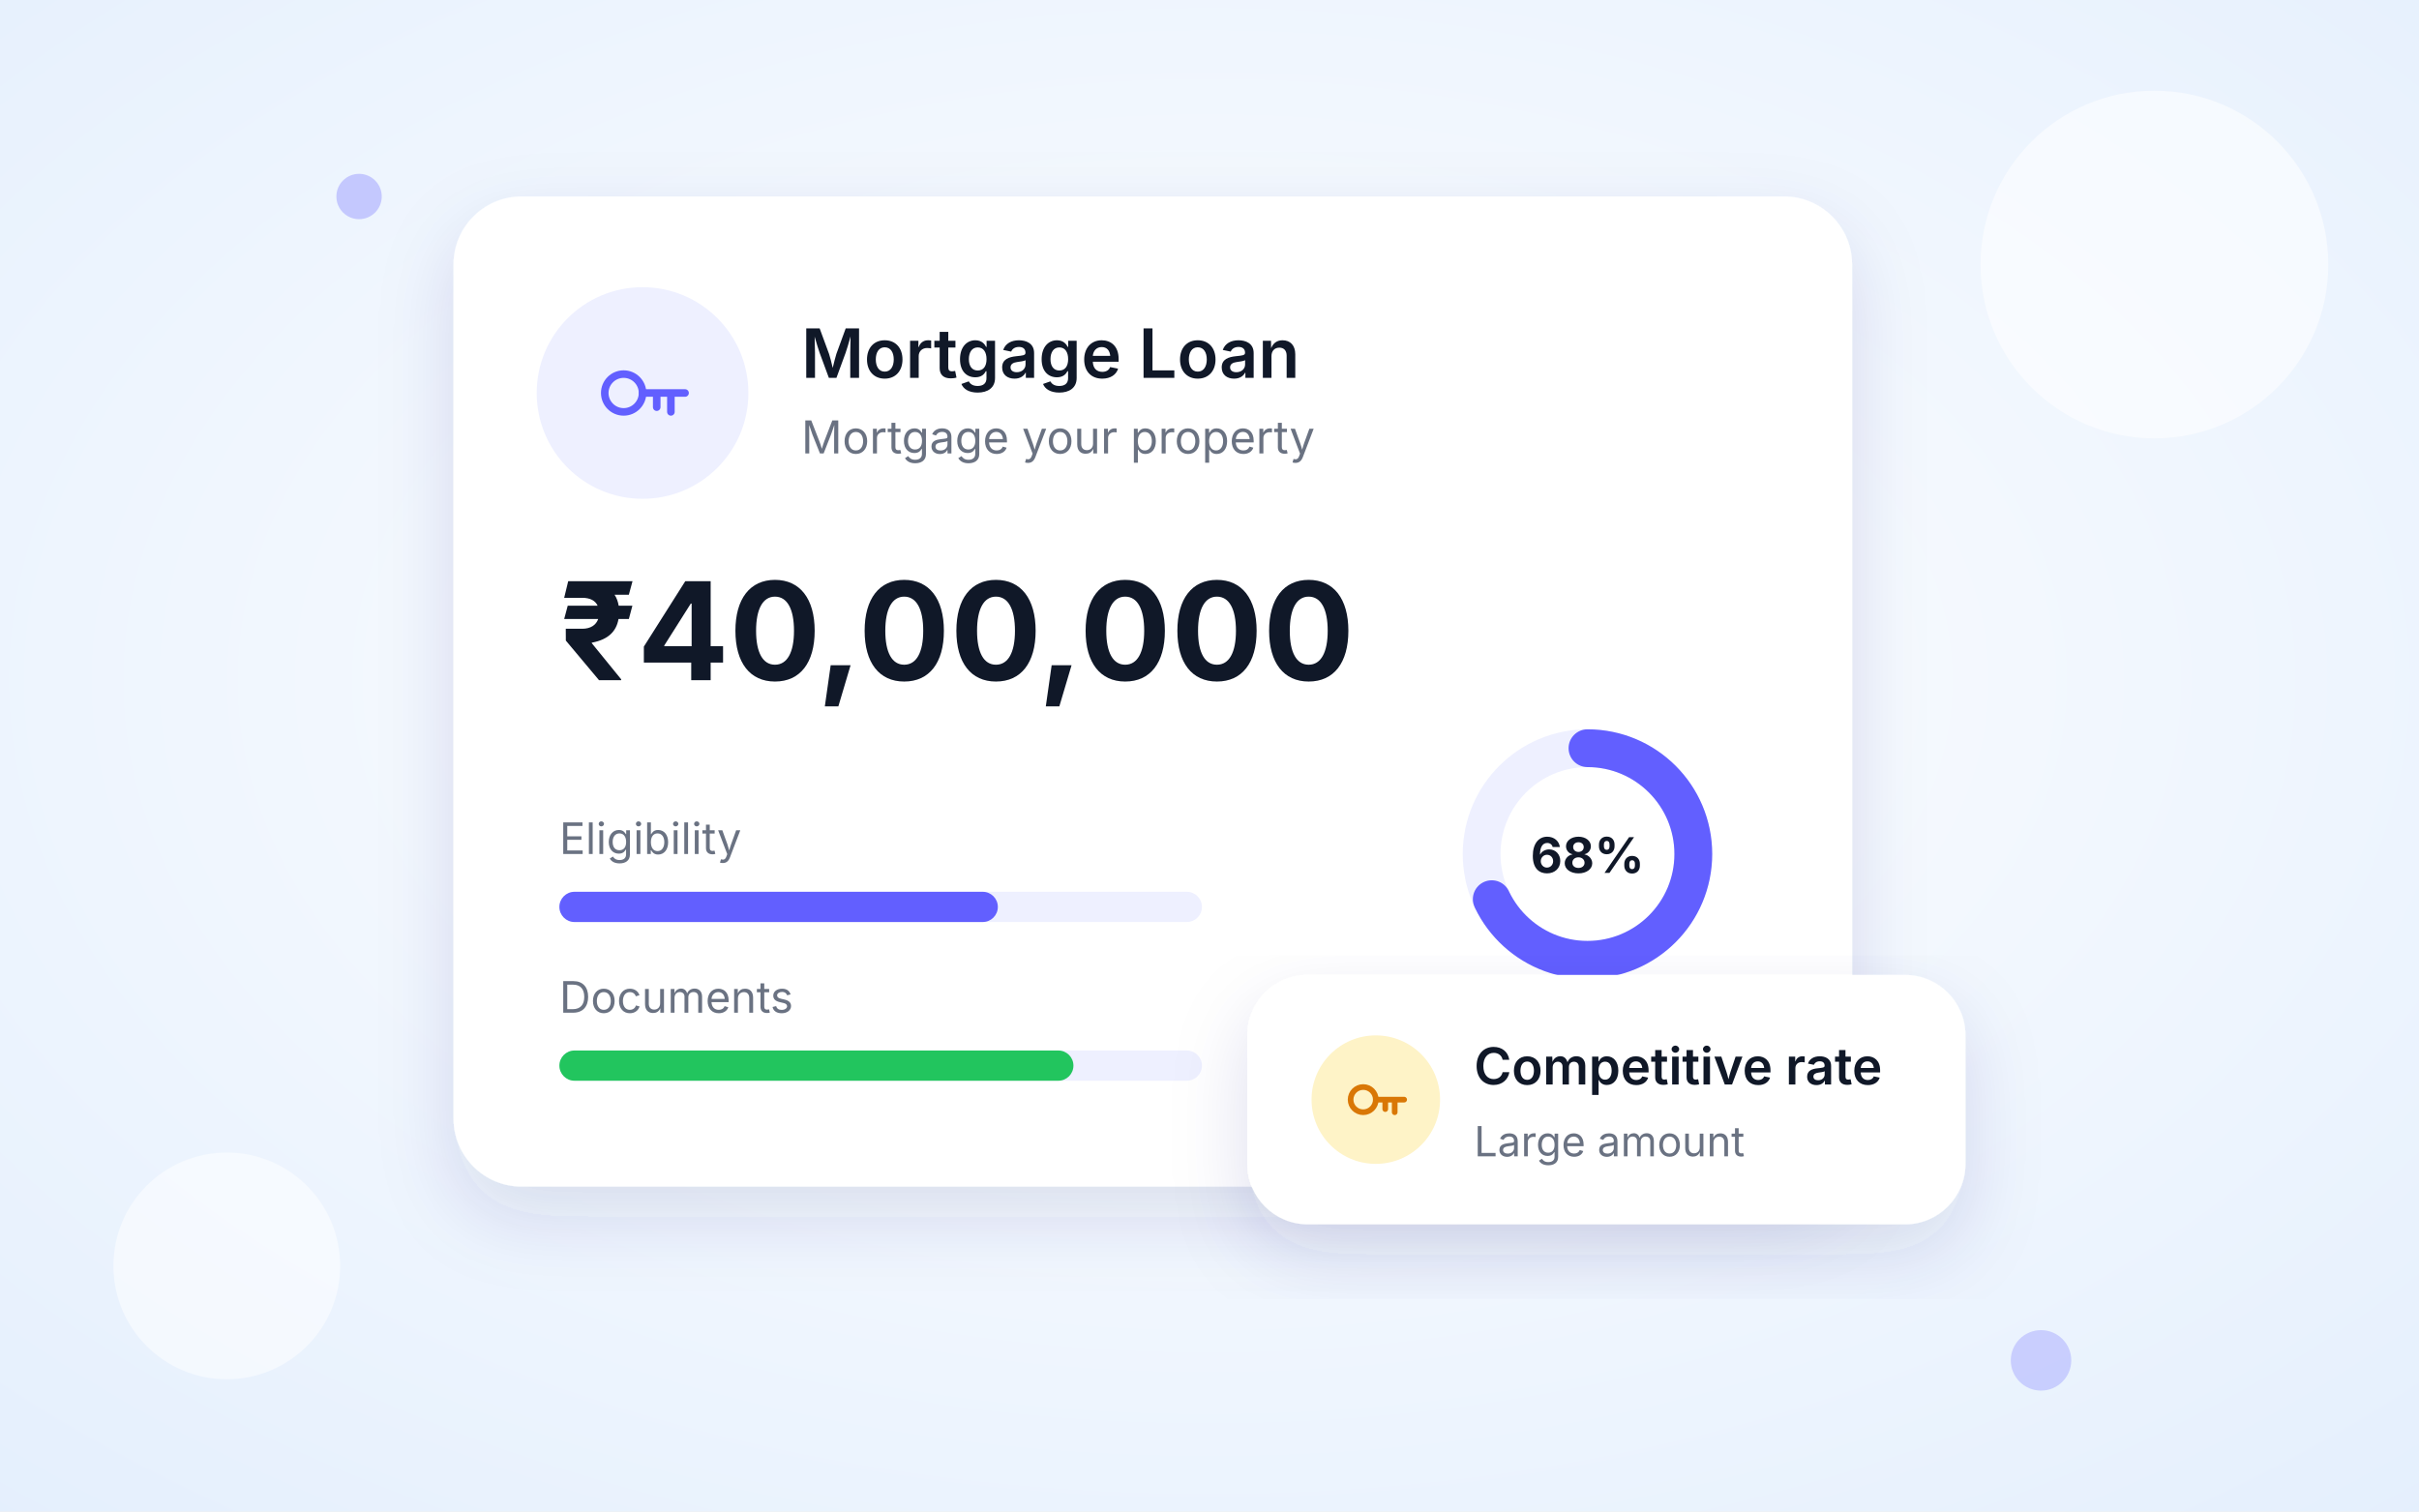
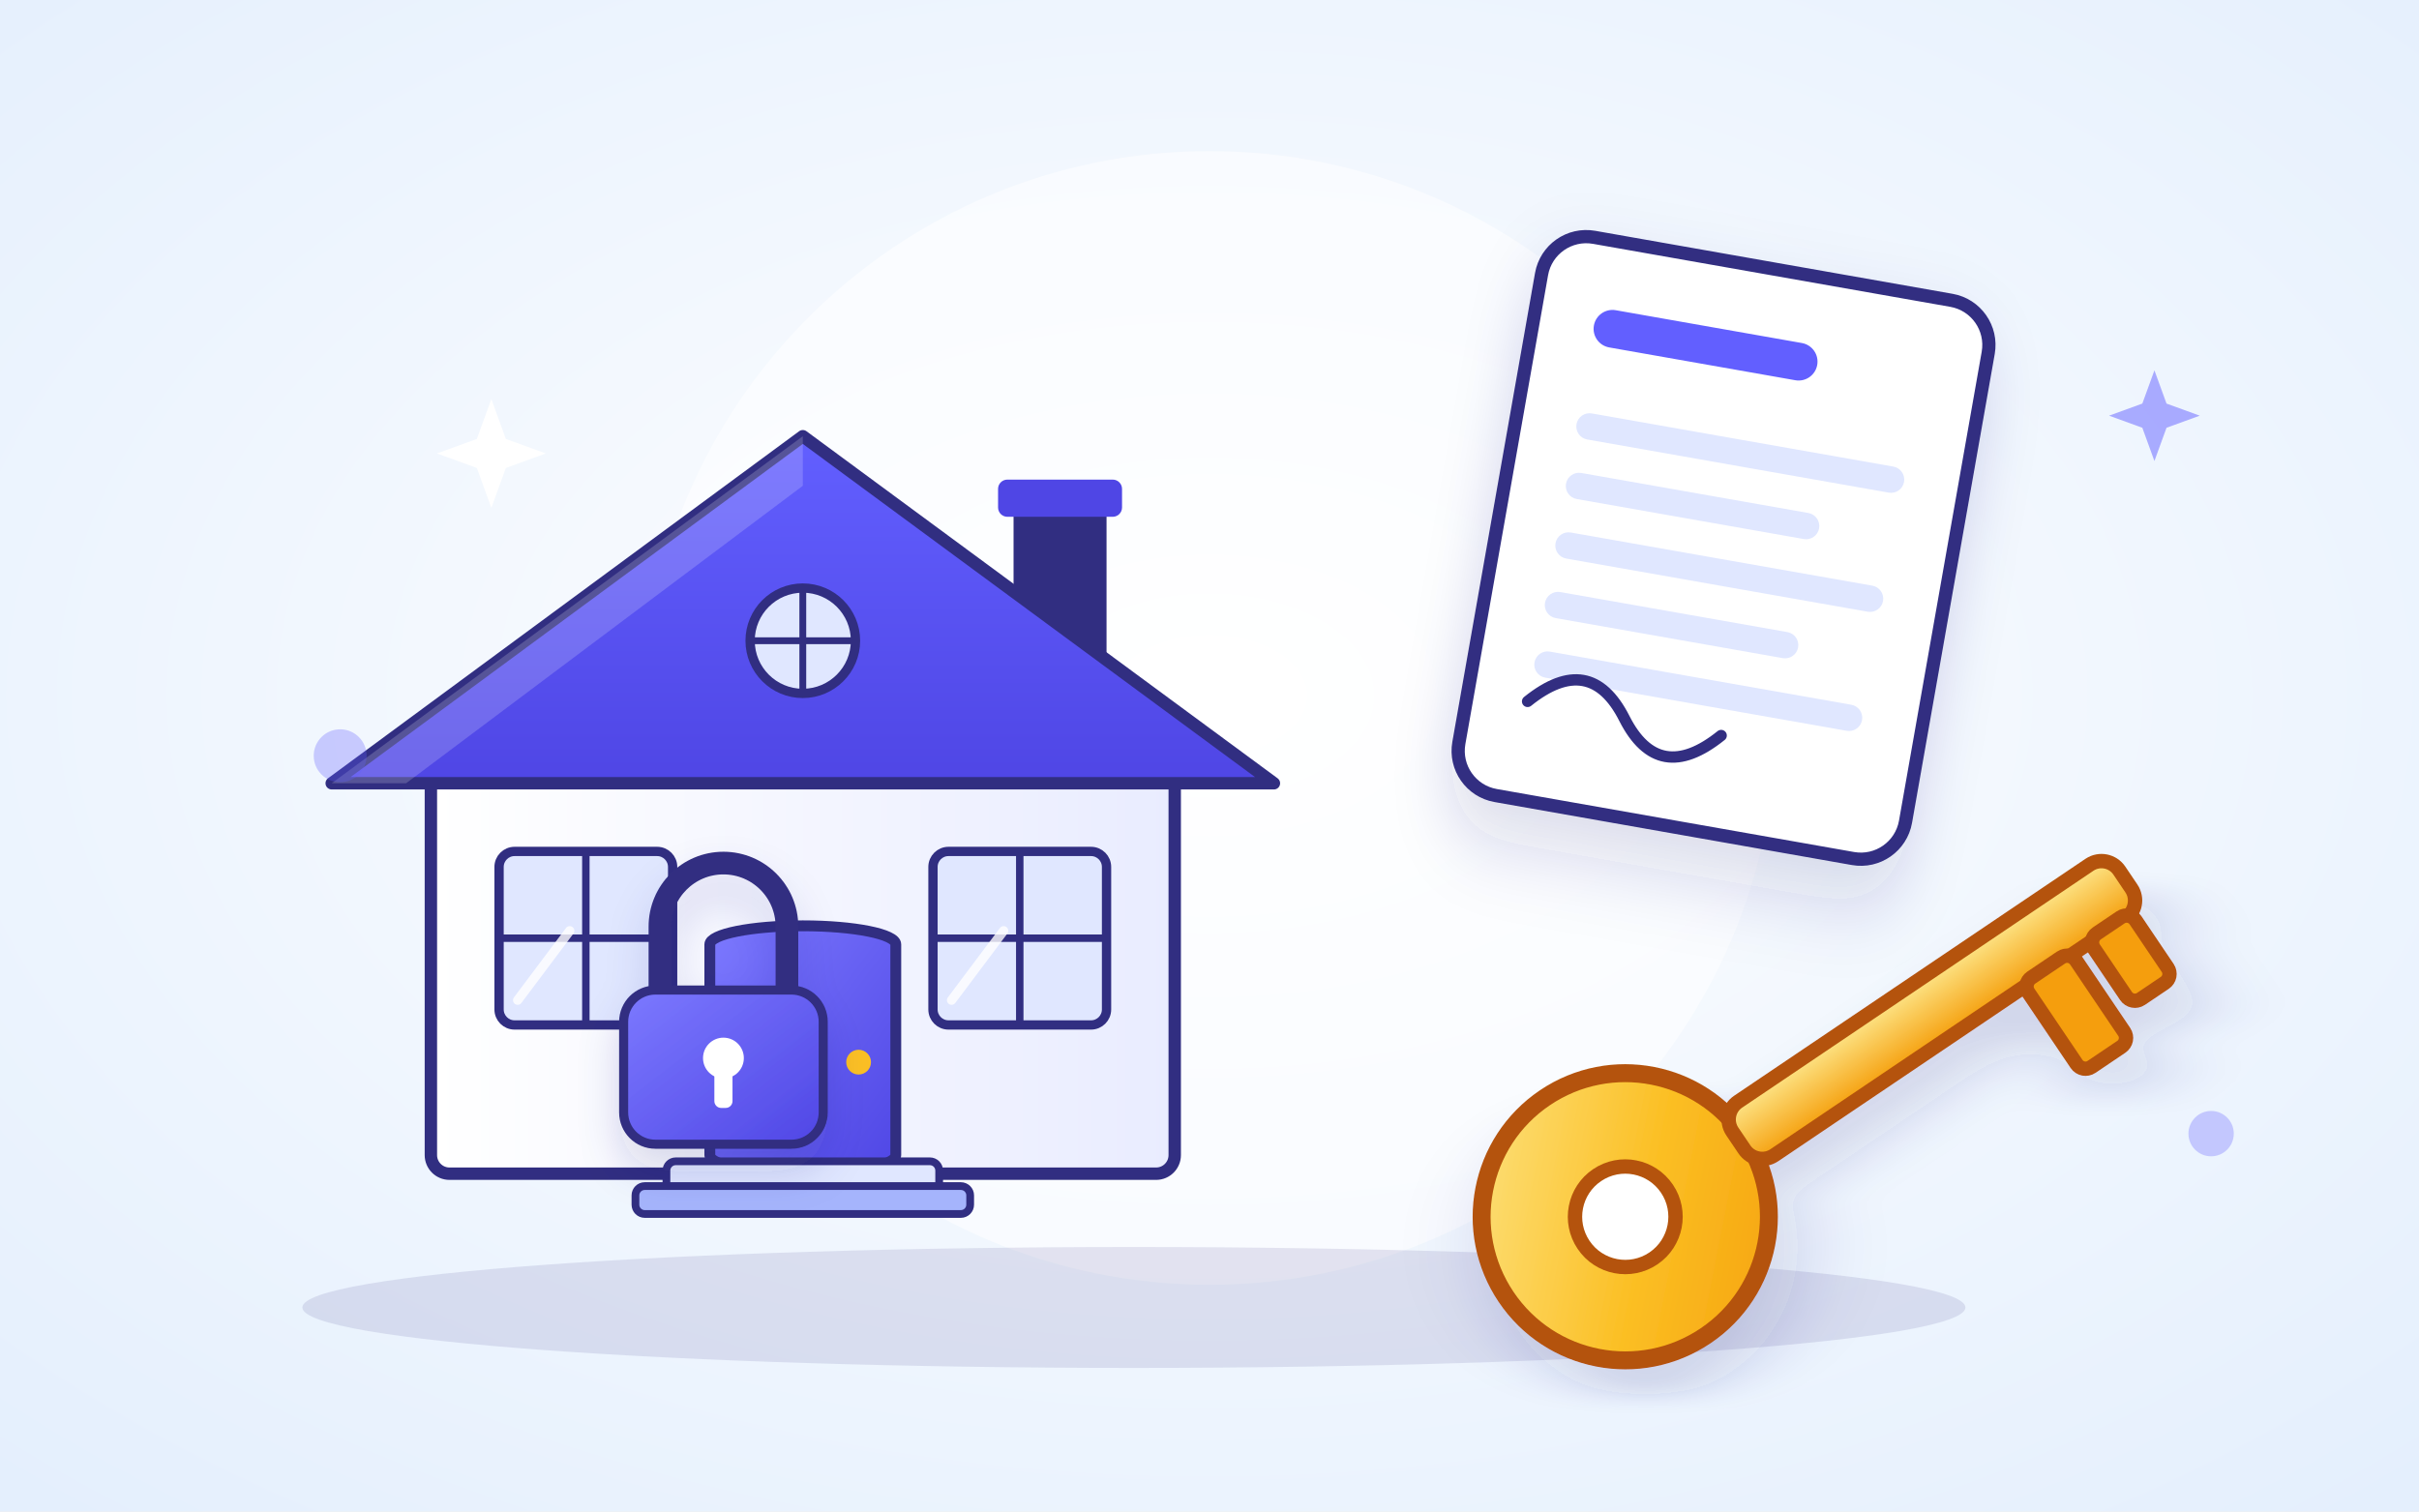
<svg xmlns="http://www.w3.org/2000/svg" viewBox="0 0 640 400" preserveAspectRatio="xMidYMid slice">
  <defs>
-     <radialGradient id="b" cx="50%" cy="45%" r="75%">
-       <stop offset="0" stop-color="#FFFFFF" />
+     <radialGradient id="bg" cx="50%" cy="46%" r="72%">
+       <stop offset="0" stop-color="#fff" />
      <stop offset="1" stop-color="#E4EFFD" />
    </radialGradient>
-     <filter id="s" x="-20%" y="-20%" width="140%" height="150%">
-       <feDropShadow dx="0" dy="8" stdDeviation="10" flood-color="#312E81" flood-opacity=".13" />
+     <linearGradient id="roof" x1="0" y1="0" x2="0" y2="1">
+       <stop offset="0" stop-color="#625FFF" />
+       <stop offset="1" stop-color="#4F46E5" />
+     </linearGradient>
+     <linearGradient id="wall" x1="0" y1="0" x2="1" y2="0">
+       <stop offset="0" stop-color="#fff" />
+       <stop offset="1" stop-color="#E9ECFF" />
+     </linearGradient>
+     <linearGradient id="gold" x1="0" y1="0" x2="0" y2="1">
+       <stop offset="0" stop-color="#FDE68A" />
+       <stop offset="1" stop-color="#F59E0B" />
+     </linearGradient>
+     <linearGradient id="goldH" x1="0" y1="0" x2="1" y2="1">
+       <stop offset="0" stop-color="#FDE68A" />
+       <stop offset=".55" stop-color="#FBBF24" />
+       <stop offset="1" stop-color="#F59E0B" />
+     </linearGradient>
+     <linearGradient id="ind" x1="0" y1="0" x2="1" y2="1">
+       <stop offset="0" stop-color="#7C79FF" />
+       <stop offset="1" stop-color="#4F46E5" />
+     </linearGradient>
+     <linearGradient id="leaf" x1="0" y1="0" x2="0" y2="1">
+       <stop offset="0" stop-color="#4ADE80" />
+       <stop offset="1" stop-color="#22C55E" />
+     </linearGradient>
+     <filter id="sh" x="-30%" y="-30%" width="160%" height="170%">
+       <feDropShadow dx="0" dy="10" stdDeviation="9" flood-color="#312E81" flood-opacity=".16" />
+     </filter>
+     <filter id="sh2" x="-30%" y="-30%" width="160%" height="170%">
+       <feDropShadow dx="0" dy="4" stdDeviation="4" flood-color="#312E81" flood-opacity=".18" />
    </filter>
  </defs>
-   <rect width="640" height="400" fill="url(#b)" />
-   <circle cx="570" cy="70" r="46" fill="#fff" opacity=".55" />
-   <circle cx="60" cy="335" r="30" fill="#fff" opacity=".5" />
-   <circle cx="540" cy="360" r="8" fill="#625FFF" opacity=".25" />
-   <circle cx="95" cy="52" r="6" fill="#625FFF" opacity=".3" />
-   <rect x="120" y="52" width="370" height="262" rx="18" fill="#fff" filter="url(#s)" />
-   <circle cx="170" cy="104" r="28" fill="#EEF0FF" />
-   <g transform="translate(155.0 89.0) scale(1.25)" fill="none" stroke="#625FFF" stroke-width="1.6" stroke-linecap="round" stroke-linejoin="round">
-     <circle cx="8" cy="12" r="4" />
-     <path d="M12 12h9M18 12v4M15 12v3" />
+   <rect width="640" height="400" fill="url(#bg)" />
+   <circle cx="320" cy="190" r="150" fill="#fff" opacity=".55" />
+   <ellipse cx="300" cy="346" rx="220" ry="16" fill="#312E81" opacity="0.12" />
+   <g transform="translate(-50 40) scale(0.82)">
+     <rect x="200" y="190" width="240" height="140" rx="6" fill="url(#wall)" stroke="#312E81" stroke-width="4" stroke-linejoin="round" />
+     <rect x="388" y="112" width="30" height="62" rx="3" fill="#312E81" />
+     <rect x="383" y="106" width="40" height="12" rx="3" fill="#4F46E5" />
+     <polygon points="168,204 320,92 472,204" fill="url(#roof)" stroke="#312E81" stroke-width="4" stroke-linejoin="round" />
+     <polygon points="168,204 320,92 320,108 192,204" fill="#fff" opacity=".18" />
+     <circle cx="320" cy="158" r="17" fill="#E0E7FF" stroke="#312E81" stroke-width="3" />
+     <path d="M320 141v34M303 158h34" stroke="#312E81" stroke-width="2.2" />
+     <rect x="222" y="226" width="56" height="56" rx="5" fill="#E0E7FF" stroke="#312E81" stroke-width="3" />
+     <path d="M250.0 226v56M222 254.0h56" stroke="#312E81" stroke-width="2.4" />
+     <path d="M228 274l16.8 -22.4" stroke="#fff" stroke-width="3" stroke-linecap="round" opacity=".8" />
+     <rect x="362" y="226" width="56" height="56" rx="5" fill="#E0E7FF" stroke="#312E81" stroke-width="3" />
+     <path d="M390.0 226v56M362 254.0h56" stroke="#312E81" stroke-width="2.4" />
+     <path d="M368 274l16.8 -22.4" stroke="#fff" stroke-width="3" stroke-linecap="round" opacity=".8" />
+     <rect x="290" y="250" width="60" height="80" rx="30" ry="6" fill="url(#ind)" stroke="#312E81" stroke-width="3.5" />
+     <circle cx="338" cy="294" r="4" fill="#FBBF24" />
+     <rect x="276" y="326" width="88" height="10" rx="3" fill="#E0E7FF" stroke="#312E81" stroke-width="2.5" />
+     <rect x="266" y="334" width="108" height="9" rx="3" fill="#A5B4FC" stroke="#312E81" stroke-width="2.5" />
  </g>
-   <text x="212" y="100" font-family="Geist,Inter,Arial,sans-serif" font-size="18" font-weight="600" fill="#101828" text-anchor="start">Mortgage Loan</text>
-   <text x="212" y="120" font-family="Geist,Inter,Arial,sans-serif" font-size="12" font-weight="400" fill="#6A7282" text-anchor="start">Mortgage your property</text>
-   <text x="148" y="180" font-family="Geist,Inter,Arial,sans-serif" font-size="36" font-weight="700" fill="#101828" text-anchor="start">₹40,00,000</text>
-   <circle cx="420" cy="226" r="28" fill="none" stroke="#EEF0FF" stroke-width="10" />
-   <circle cx="420" cy="226" r="28" fill="none" stroke="#625FFF" stroke-width="10" stroke-linecap="round" stroke-dasharray="119.6 175.9" transform="rotate(-90 420 226)" />
-   <text x="420" y="231" font-family="Geist,Inter,Arial,sans-serif" font-size="13" font-weight="700" fill="#101828" text-anchor="middle">68%</text>
-   <text x="148" y="226" font-family="Geist,Inter,Arial,sans-serif" font-size="11.5" font-weight="400" fill="#6A7282" text-anchor="start">Eligibility</text>
-   <rect x="148" y="236" width="170" height="8" rx="4.0" fill="#EEF0FF" />
-   <rect x="148" y="236" width="116" height="8" rx="4" fill="#625FFF" />
-   <text x="148" y="268" font-family="Geist,Inter,Arial,sans-serif" font-size="11.5" font-weight="400" fill="#6A7282" text-anchor="start">Documents</text>
-   <rect x="148" y="278" width="170" height="8" rx="4.0" fill="#EEF0FF" />
-   <rect x="148" y="278" width="136" height="8" rx="4" fill="#22C55E" />
-   <rect x="330" y="258" width="190" height="66" rx="16" fill="#fff" filter="url(#s)" />
-   <circle cx="364" cy="291" r="17" fill="#FEF3C7" />
-   <g transform="translate(354.0 281.0) scale(0.8333333)" fill="none" stroke="#D97706" stroke-width="1.8" stroke-linecap="round" stroke-linejoin="round">
-     <circle cx="8" cy="12" r="4" />
-     <path d="M12 12h9M18 12v4M15 12v3" />
+   <g transform="rotate(10 456.0 145.0)" filter="url(#sh)">
+     <rect x="396" y="70" width="120" height="150" rx="12" fill="#fff" stroke="#312E81" stroke-width="3.5" />
+     <rect x="412" y="88" width="60" height="10" rx="5" fill="#625FFF" />
+     <rect x="412" y="116" width="88" height="7" rx="3.5" fill="#E0E7FF" />
+     <rect x="412" y="132" width="68" height="7" rx="3.5" fill="#E0E7FF" />
+     <rect x="412" y="148" width="88" height="7" rx="3.5" fill="#E0E7FF" />
+     <rect x="412" y="164" width="68" height="7" rx="3.5" fill="#E0E7FF" />
+     <rect x="412" y="180" width="88" height="7" rx="3.5" fill="#E0E7FF" />
+     <path d="M412 194q14 -16 26 0t26 0" fill="none" stroke="#312E81" stroke-width="3" stroke-linecap="round" />
  </g>
-   <text x="390" y="287" font-family="Geist,Inter,Arial,sans-serif" font-size="13.5" font-weight="600" fill="#101828" text-anchor="start">Competitive rate</text>
-   <text x="390" y="306" font-family="Geist,Inter,Arial,sans-serif" font-size="11" font-weight="400" fill="#6A7282" text-anchor="start">Large amount</text>
+   <g transform="translate(165 262) scale(0.6) translate(-165 -262)">
+     <g filter="url(#sh)">
+       <path d="M181 262v-28a28 28 0 0 1 56 0v28" fill="none" stroke="#312E81" stroke-width="10" stroke-linecap="round" />
+       <rect x="165" y="262" width="88" height="68" rx="14" fill="url(#ind)" stroke="#312E81" stroke-width="4" />
+     </g>
+     <circle cx="209" cy="292" r="9" fill="#fff" />
+     <rect x="205" y="296" width="8" height="18" rx="3" fill="#fff" />
+   </g>
+   <g transform="translate(430 322) rotate(-34) scale(0.95)" filter="url(#sh)">
+     <circle cx="0" cy="0" r="40" fill="url(#goldH)" stroke="#B45309" stroke-width="5" />
+     <circle cx="0" cy="0" r="14" fill="#fff" stroke="#B45309" stroke-width="4" />
+     <rect x="38" y="-9" width="130" height="18" rx="6" fill="url(#gold)" stroke="#B45309" stroke-width="4" />
+     <rect x="128" y="8" width="16" height="30" rx="3" fill="#F59E0B" stroke="#B45309" stroke-width="4" />
+     <rect x="150" y="8" width="14" height="22" rx="3" fill="#F59E0B" stroke="#B45309" stroke-width="4" />
+   </g>
+   <path d="M130 105.6L133.84 116.16 144.4 120 133.84 123.84 130 134.4 126.16 123.84 115.6 120 126.16 116.16Z" fill="#fff" opacity="1" />
+   <path d="M570 98L573.2 106.8 582 110 573.2 113.2 570 122 566.8 113.2 558 110 566.8 106.8Z" fill="#625FFF" opacity="0.5" />
+   <circle cx="90" cy="200" r="7" fill="#625FFF" opacity="0.3" />
+   <circle cx="585" cy="300" r="6" fill="#625FFF" opacity="0.3" />
</svg>
